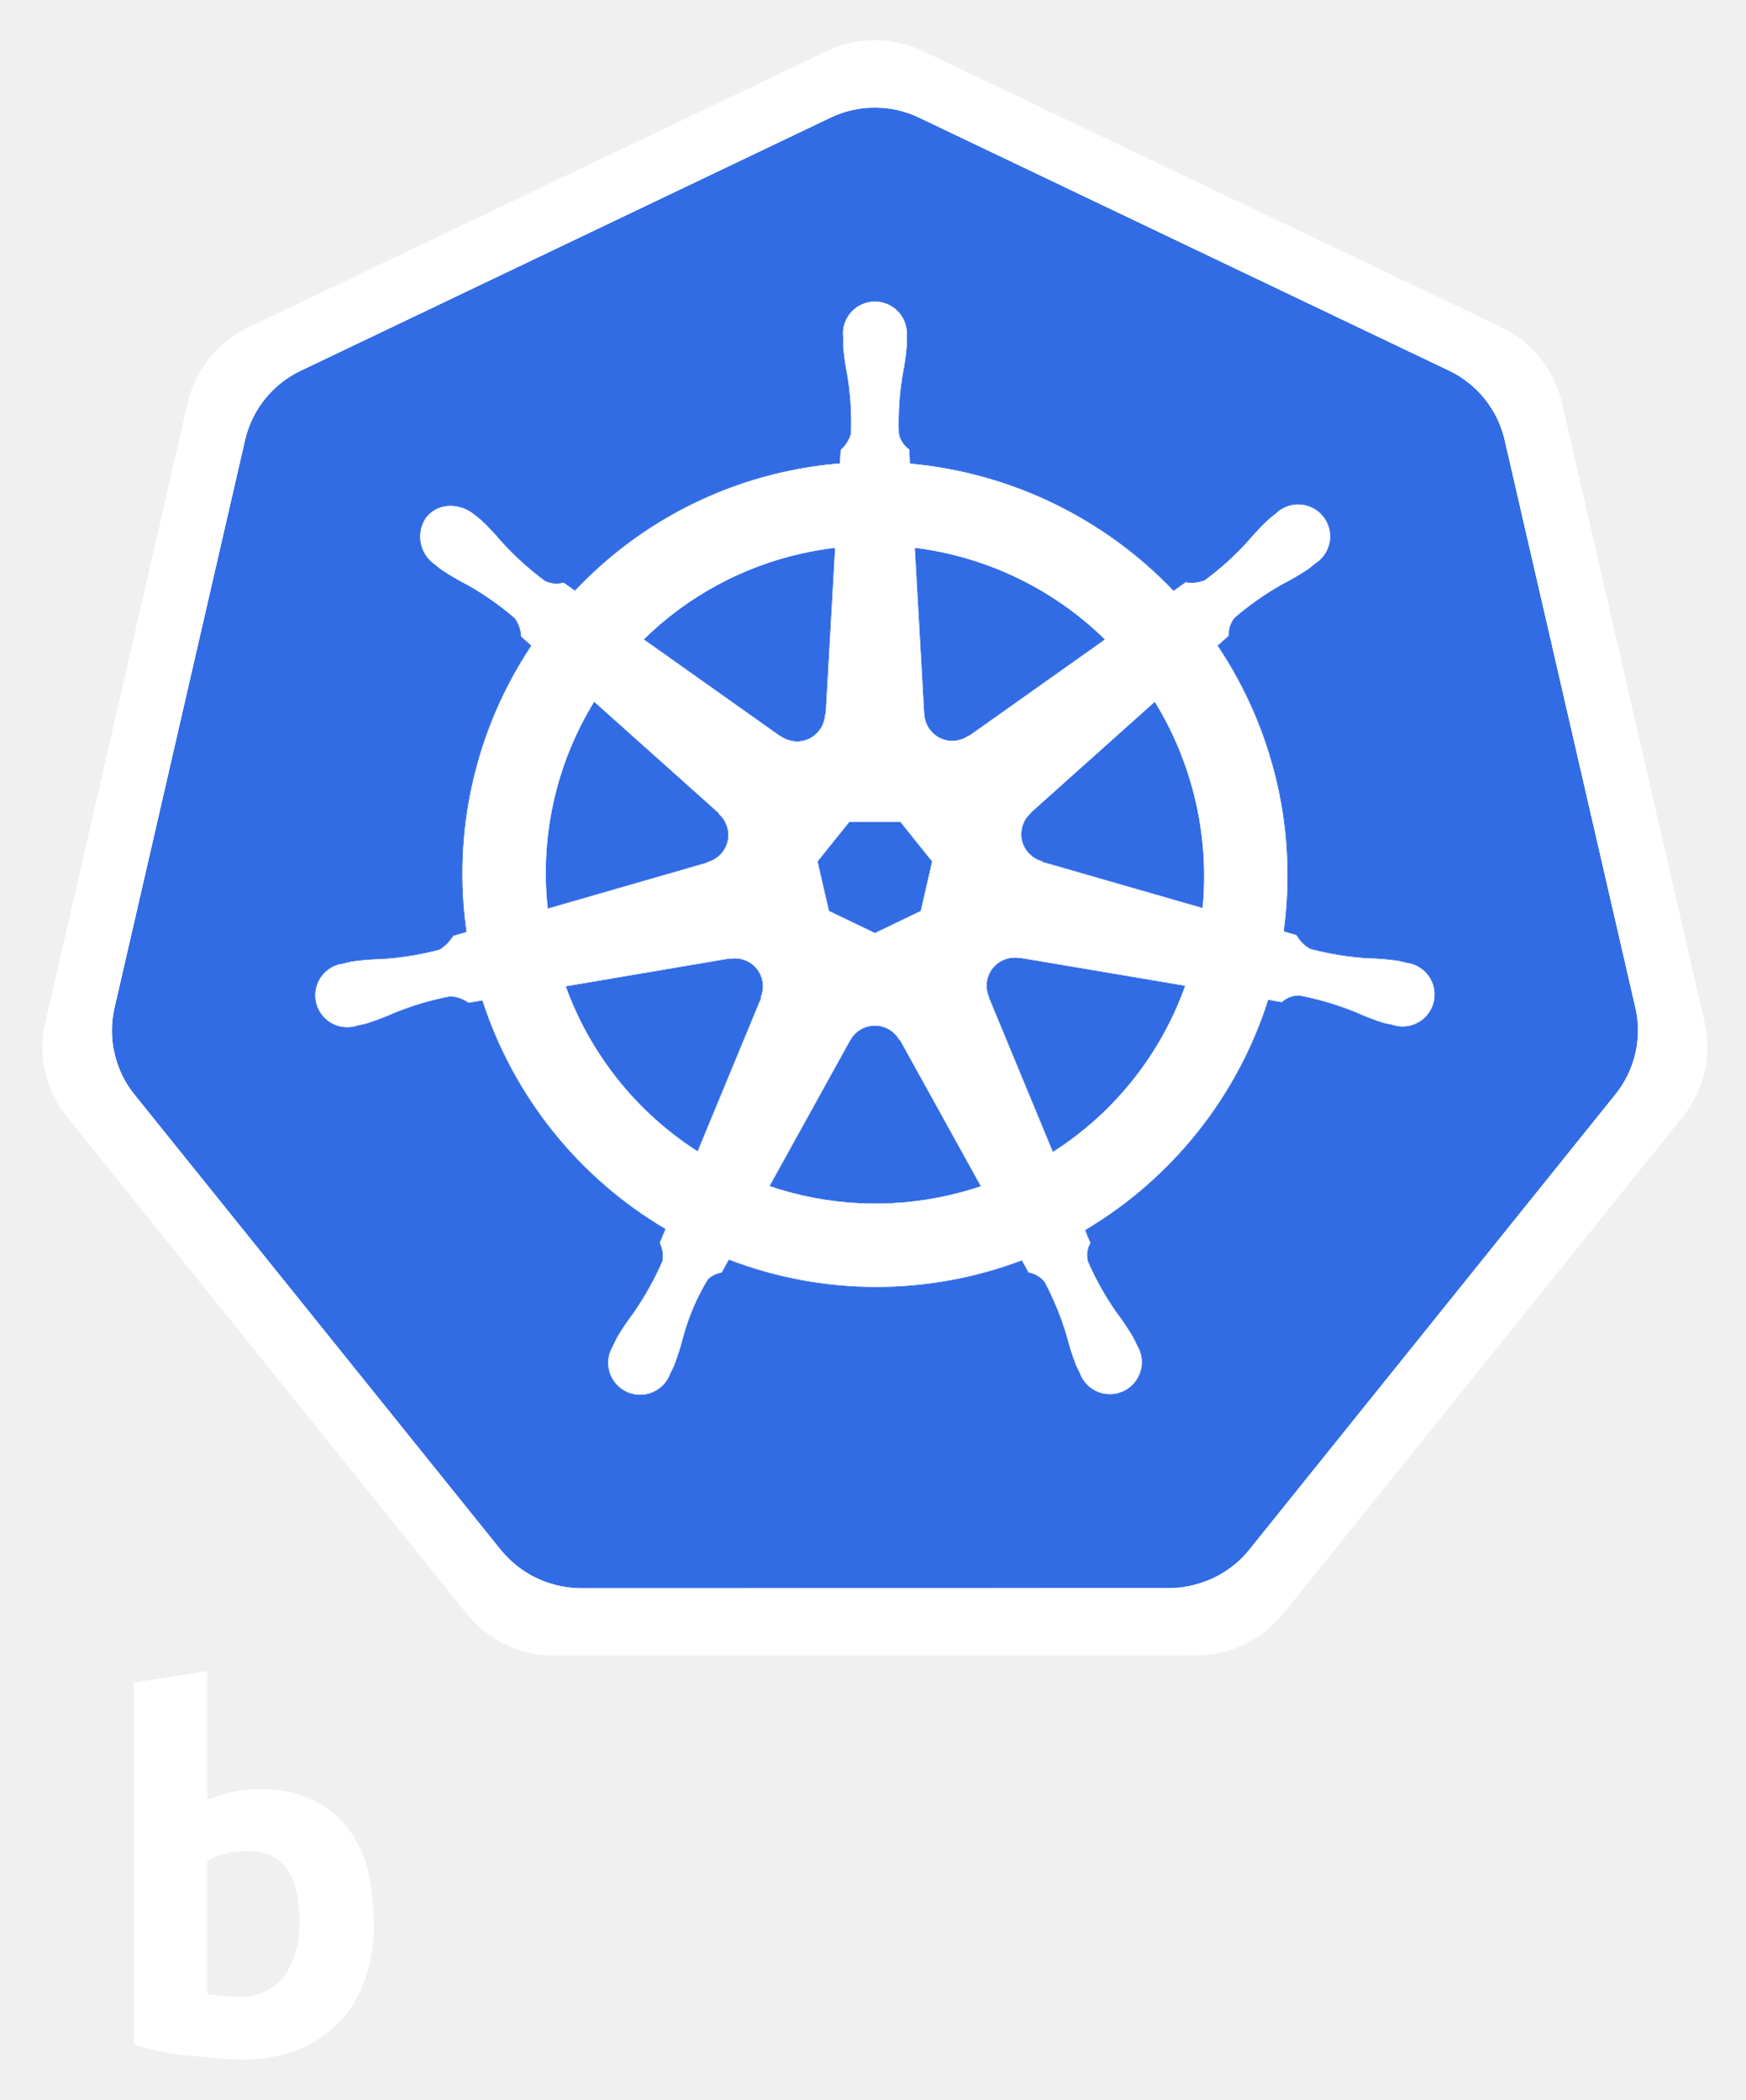
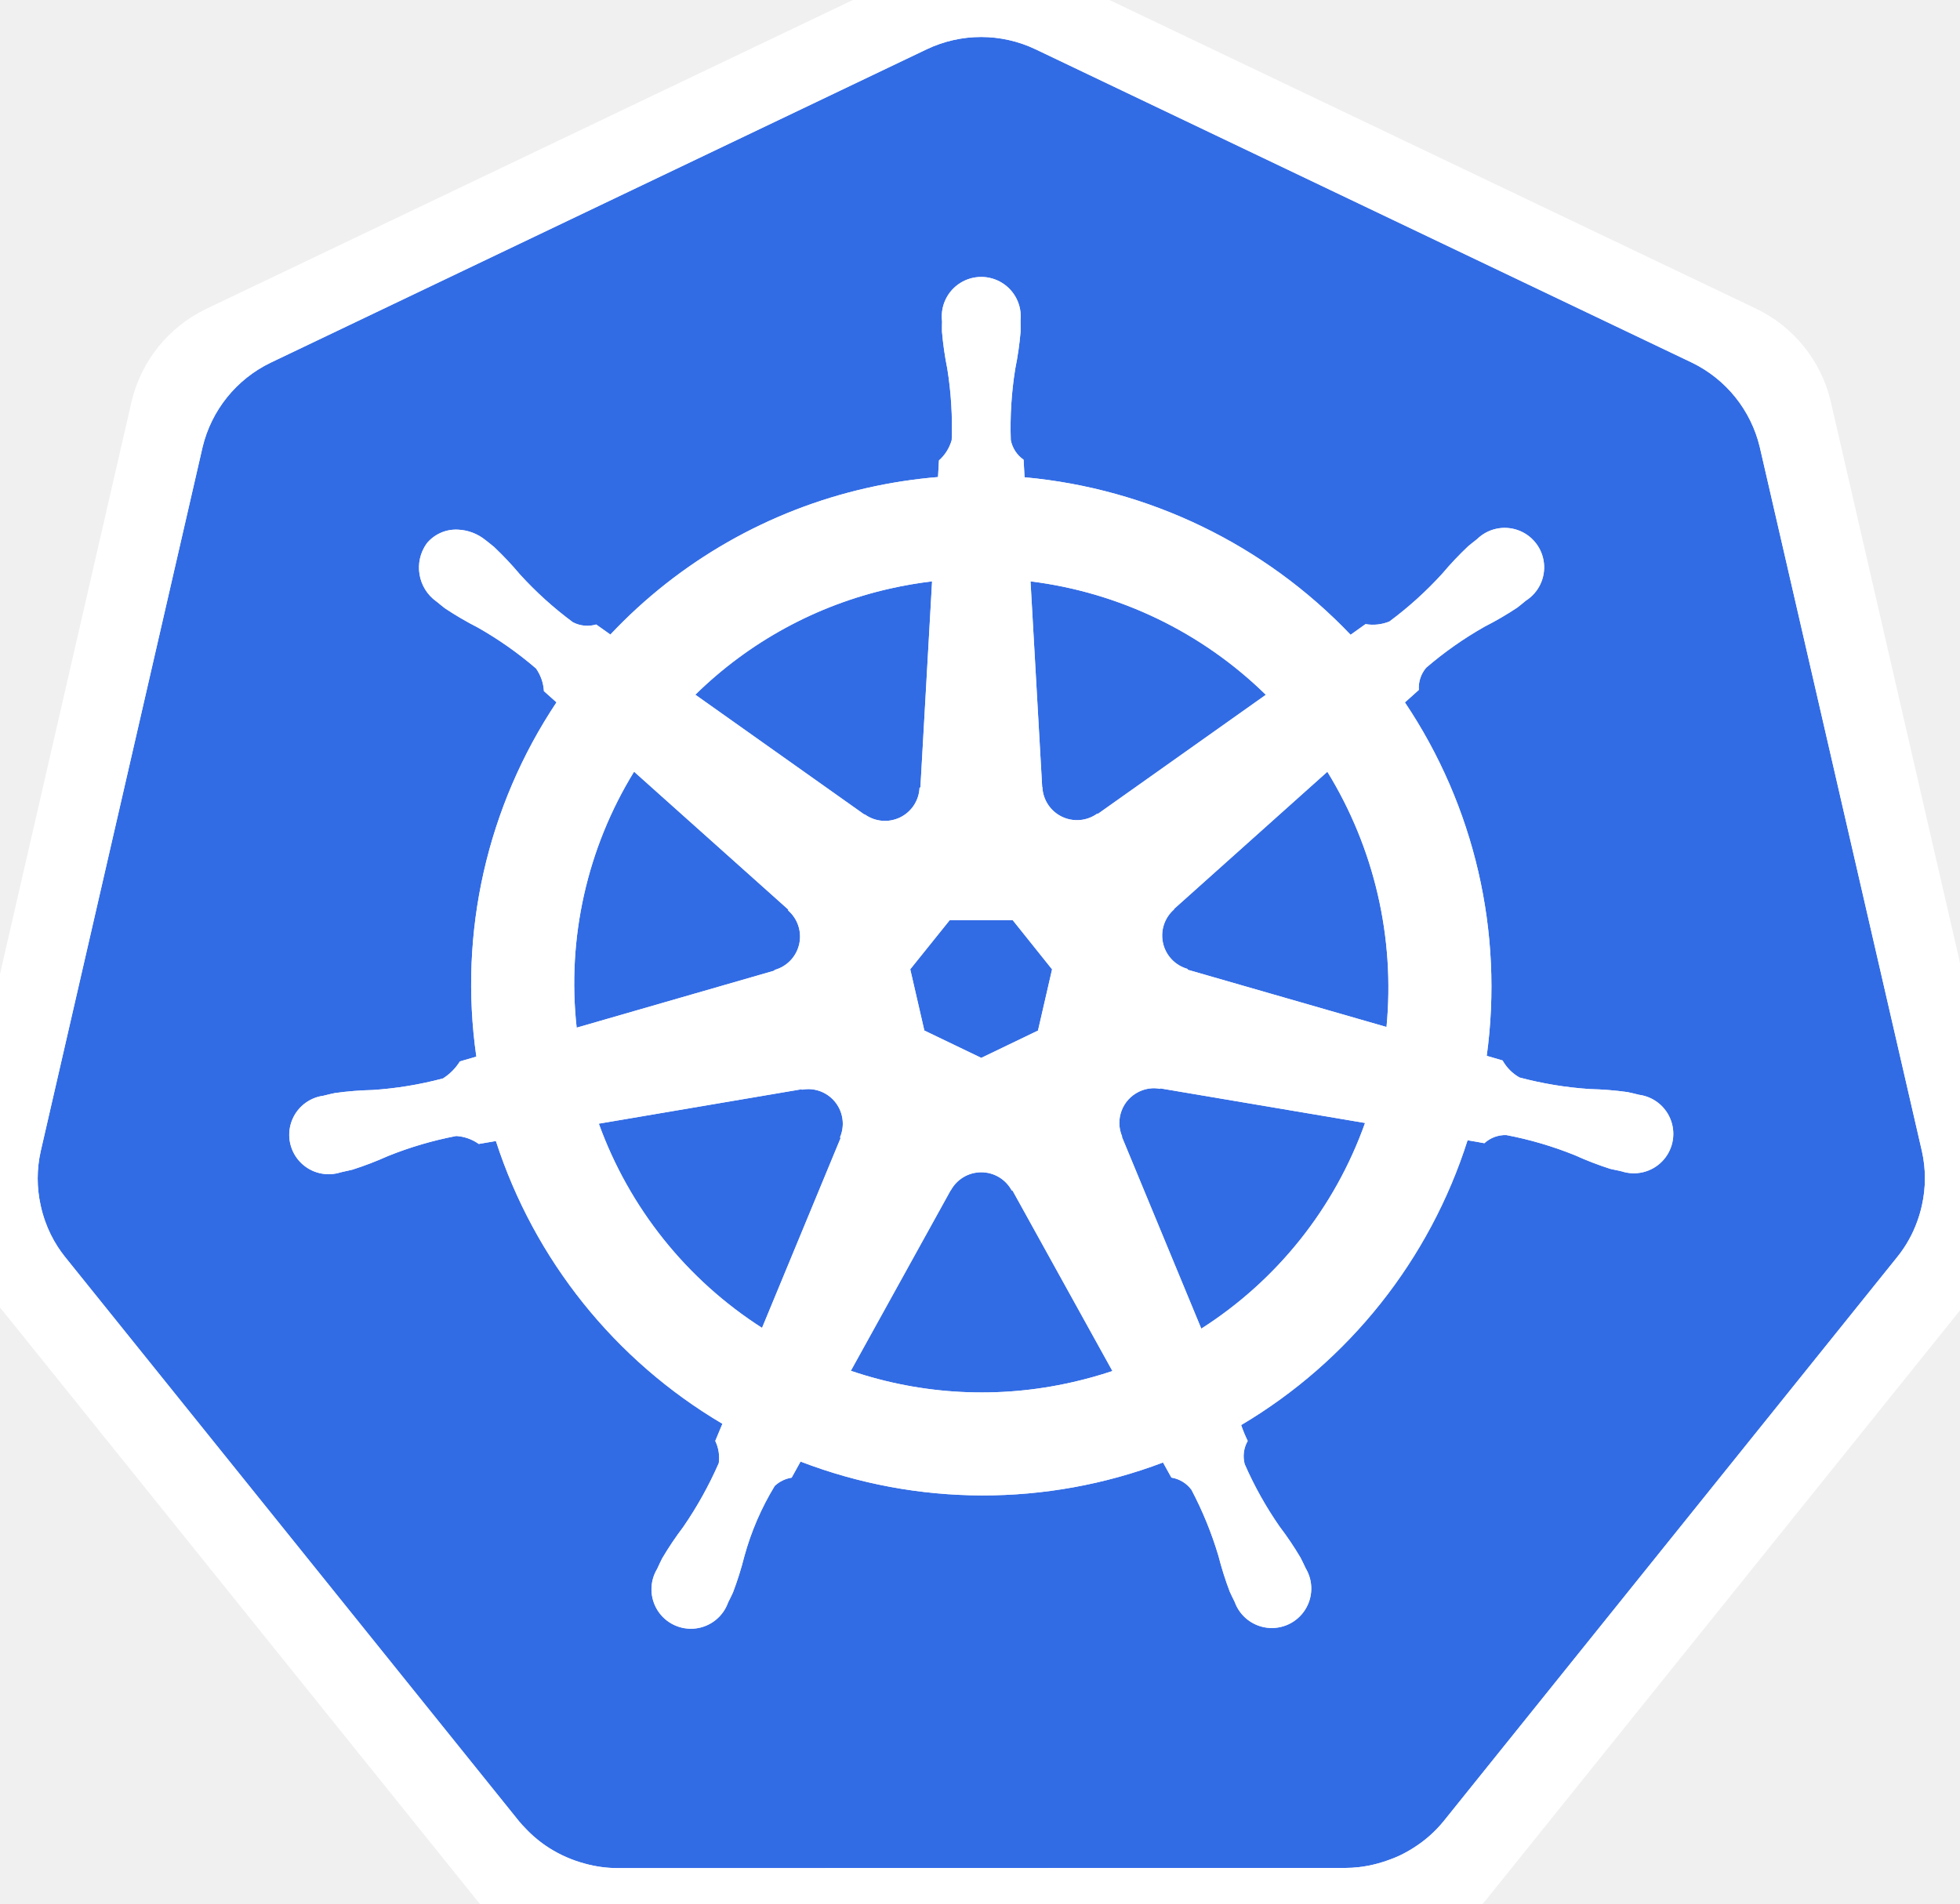
- <svg xmlns="http://www.w3.org/2000/svg" role="img" viewBox="-1.12 -0.87 231.98 278.98">
+ <svg xmlns="http://www.w3.org/2000/svg" role="img" viewBox="9.70 9.45 210.60 204.60">
  <defs>
    <style>.cls-1{fill:#fff}.cls-2{fill:#326ce5}</style>
  </defs>
  <g id="its-pronounced">
    <g id="kyoob-cuttle">
      <path id="bbbbbbb" d="M38.67 254.526c0-6.305-2.262-9.398-6.902-9.398a12.706 12.706 0 0 0-2.974.356 8.99 8.99 0 0 0-2.379.952v17.727c.475.119 1.07.119 1.784.238.714 0 1.546.12 2.38.12a7.366 7.366 0 0 0 6.068-2.738 12.2 12.2 0 0 0 2.022-7.257m9.874.238a21.543 21.543 0 0 1-1.19 7.496 15.313 15.313 0 0 1-3.45 5.71 18.297 18.297 0 0 1-5.591 3.688 21.774 21.774 0 0 1-7.615 1.19c-1.189 0-2.379-.12-3.688-.238s-2.497-.238-3.806-.358c-1.19-.118-2.38-.356-3.57-.595a15.037 15.037 0 0 1-2.974-.832v-48.066l9.756-1.546v17.132a16.617 16.617 0 0 1 3.45-1.07 19.69 19.69 0 0 1 3.807-.357 15.074 15.074 0 0 1 6.424 1.308 12.884 12.884 0 0 1 4.76 3.57 14.348 14.348 0 0 1 2.855 5.71 33.785 33.785 0 0 1 .832 7.257" class="cls-1" />
    </g>
  </g>
  <path d="M134.358 126.466a3.59 3.59 0 0 0-.855-.065 3.685 3.685 0 0 0-1.425.37 3.725 3.725 0 0 0-1.803 4.825l-.026.037 8.528 20.603a43.53 43.53 0 0 0 17.595-22.102l-21.976-3.714zm-34.194 2.92a3.72 3.72 0 0 0-3.568-2.894 3.656 3.656 0 0 0-.733.065l-.037-.045-21.785 3.698a43.695 43.695 0 0 0 17.54 21.946l8.442-20.4-.066-.08a3.683 3.683 0 0 0 .207-2.29zm18.245 8a3.718 3.718 0 0 0-6.557.008h-.018l-10.713 19.372a43.637 43.637 0 0 0 23.815 1.225q2.197-.5 4.292-1.2l-10.738-19.406zm33.914-45l-16.483 14.753.009.047a3.725 3.725 0 0 0 1.46 6.395l.02.089 21.35 6.15a44.278 44.278 0 0 0-6.356-27.432zM121.7 94.039a3.725 3.725 0 0 0 5.913 2.84l.065.027 18.036-12.788a43.85 43.85 0 0 0-25.287-12.19l1.253 22.105zm-19.1 2.921a3.72 3.72 0 0 0 5.904-2.85l.092-.043 1.253-22.14a44.682 44.682 0 0 0-4.501.776 43.467 43.467 0 0 0-20.937 11.409l18.154 12.869zm-9.678 16.729a3.72 3.72 0 0 0 1.462-6.396l.018-.088-16.574-14.824a43.454 43.454 0 0 0-6.168 27.51l21.245-6.13zm16.098 6.512l6.114 2.94 6.096-2.934 1.514-6.581-4.219-5.276h-6.79l-4.231 5.268z" class="cls-2" />
  <path d="M216.208 133.167l-17.422-75.675a13.602 13.602 0 0 0-7.293-9.073l-70.521-33.67a13.589 13.589 0 0 0-11.705 0L38.76 48.437a13.598 13.598 0 0 0-7.295 9.072l-17.394 75.673a13.315 13.315 0 0 0-.004 5.81 13.506 13.506 0 0 0 .491 1.718 13.1 13.1 0 0 0 1.343 2.726c.239.365.491.72.765 1.064l48.804 60.678c.213.264.448.505.681.75a13.423 13.423 0 0 0 2.574 2.133 13.924 13.924 0 0 0 3.857 1.677 13.298 13.298 0 0 0 3.43.473h.759l77.504-.018a12.993 12.993 0 0 0 1.41-.083 13.47 13.47 0 0 0 1.989-.378 13.872 13.872 0 0 0 1.381-.442c.353-.135.705-.27 1.045-.433a13.941 13.941 0 0 0 1.479-.822 13.303 13.303 0 0 0 3.237-2.865l1.488-1.85 47.299-58.84a13.185 13.185 0 0 0 2.108-3.785 13.67 13.67 0 0 0 .5-1.724 13.282 13.282 0 0 0-.004-5.81zm-73.147 29.432a14.516 14.516 0 0 0 .703 1.703 3.314 3.314 0 0 0-.327 2.49 39.372 39.372 0 0 0 3.742 6.7 35.06 35.06 0 0 1 2.263 3.364c.17.315.392.803.553 1.136a4.24 4.24 0 1 1-7.63 3.607c-.161-.33-.385-.77-.522-1.082a35.275 35.275 0 0 1-1.225-3.868 39.305 39.305 0 0 0-2.896-7.097 3.335 3.335 0 0 0-2.154-1.307c-.135-.233-.635-1.15-.903-1.623a54.617 54.617 0 0 1-38.948-.1l-.955 1.73a3.429 3.429 0 0 0-1.819.887 29.517 29.517 0 0 0-3.268 7.582 34.9 34.9 0 0 1-1.218 3.868c-.135.31-.361.744-.522 1.073v.009l-.007.008a4.238 4.238 0 1 1-7.619-3.616c.159-.335.372-.82.54-1.135a35.177 35.177 0 0 1 2.262-3.373 41.228 41.228 0 0 0 3.82-6.866 4.188 4.188 0 0 0-.376-2.387l.768-1.84a54.922 54.922 0 0 1-24.338-30.387l-1.839.313a4.68 4.68 0 0 0-2.428-.855 39.524 39.524 0 0 0-7.356 2.165 35.589 35.589 0 0 1-3.787 1.45c-.305.084-.745.168-1.093.244-.028.01-.052.022-.08.029a.605.605 0 0 1-.065.006 4.236 4.236 0 1 1-1.874-8.224l.061-.015.037-.01c.353-.083.805-.2 1.127-.262a35.27 35.27 0 0 1 4.05-.326 39.388 39.388 0 0 0 7.564-1.242 5.835 5.835 0 0 0 1.814-1.83l1.767-.516a54.613 54.613 0 0 1 8.613-38.073l-1.353-1.206a4.688 4.688 0 0 0-.848-2.436 39.366 39.366 0 0 0-6.277-4.41 35.25 35.25 0 0 1-3.499-2.046c-.256-.191-.596-.478-.874-.704l-.063-.044a4.473 4.473 0 0 1-1.038-6.222 4.066 4.066 0 0 1 3.363-1.488 5.03 5.03 0 0 1 2.942 1.11c.287.225.68.526.935.745a35.253 35.253 0 0 1 2.78 2.95 39.383 39.383 0 0 0 5.69 5.142 3.333 3.333 0 0 0 2.507.243q.754.55 1.522 1.082A54.289 54.289 0 0 1 102.86 61.89a55.052 55.052 0 0 1 7.63-1.173l.1-1.784a4.6 4.6 0 0 0 1.37-2.184 39.476 39.476 0 0 0-.47-7.654 35.466 35.466 0 0 1-.576-4.014c-.011-.307.006-.731.01-1.081 0-.04-.01-.08-.01-.118a4.242 4.242 0 1 1 8.441-.004c0 .37.022.86.009 1.2a35.109 35.109 0 0 1-.579 4.013 39.533 39.533 0 0 0-.478 7.656 3.344 3.344 0 0 0 1.379 2.11c.015.305.065 1.323.102 1.884a55.309 55.309 0 0 1 35.032 16.927l1.606-1.147a4.69 4.69 0 0 0 2.56-.278 39.532 39.532 0 0 0 5.69-5.148 35.004 35.004 0 0 1 2.787-2.95c.259-.222.65-.52.936-.746a4.242 4.242 0 1 1 5.258 6.598c-.283.229-.657.548-.929.75a35.095 35.095 0 0 1-3.507 2.046 39.495 39.495 0 0 0-6.277 4.41 3.337 3.337 0 0 0-.792 2.39c-.235.216-1.06.947-1.497 1.343a54.837 54.837 0 0 1 8.792 37.983l1.704.496a4.745 4.745 0 0 0 1.82 1.83 39.464 39.464 0 0 0 7.568 1.246 35.64 35.64 0 0 1 4.046.324c.355.065.868.207 1.23.29a4.236 4.236 0 1 1-1.878 8.223l-.061-.008c-.028-.007-.054-.022-.083-.03-.348-.075-.785-.151-1.09-.231a35.14 35.14 0 0 1-3.785-1.462 39.477 39.477 0 0 0-7.363-2.165 3.337 3.337 0 0 0-2.362.877q-.9-.171-1.804-.316a54.92 54.92 0 0 1-24.328 30.605z" class="cls-2" />
  <path d="M225.407 135.107L206.4 52.547a14.838 14.838 0 0 0-7.958-9.9l-76.935-36.73a14.825 14.825 0 0 0-12.771 0L31.808 42.669a14.838 14.838 0 0 0-7.961 9.895L4.873 135.129a14.668 14.668 0 0 0 1.995 11.185c.261.4.538.788.838 1.162l53.246 66.205a14.98 14.98 0 0 0 11.499 5.487l85.387-.02a14.986 14.986 0 0 0 11.5-5.48l53.227-66.211a14.72 14.72 0 0 0 2.842-12.347zm-9.197 3.866a13.677 13.677 0 0 1-.498 1.723 13.184 13.184 0 0 1-2.11 3.786l-47.299 58.838-1.486 1.852a13.305 13.305 0 0 1-3.24 2.865 13.945 13.945 0 0 1-1.474.822q-.513.237-1.045.43a13.873 13.873 0 0 1-1.383.445 13.473 13.473 0 0 1-1.989.379 12.988 12.988 0 0 1-1.41.082l-77.504.018h-.76a13.298 13.298 0 0 1-3.429-.472 13.925 13.925 0 0 1-3.855-1.679 13.424 13.424 0 0 1-2.576-2.132c-.233-.246-.468-.487-.68-.75l-48.805-60.679q-.408-.514-.765-1.066a13.102 13.102 0 0 1-1.343-2.726 13.505 13.505 0 0 1-.491-1.719 13.315 13.315 0 0 1 .004-5.809l17.394-75.675a13.598 13.598 0 0 1 7.295-9.07l70.508-33.685a13.589 13.589 0 0 1 11.705 0l70.519 33.67a13.602 13.602 0 0 1 7.293 9.073l17.422 75.674a13.282 13.282 0 0 1 .002 5.807z" class="cls-1" />
  <path d="M185.814 127.106c-.36-.083-.874-.225-1.227-.29a35.642 35.642 0 0 0-4.046-.326 39.464 39.464 0 0 1-7.57-1.242 4.745 4.745 0 0 1-1.82-1.832l-1.704-.496a54.837 54.837 0 0 0-8.79-37.983c.436-.396 1.262-1.127 1.495-1.342a3.338 3.338 0 0 1 .792-2.39 39.495 39.495 0 0 1 6.277-4.41 35.095 35.095 0 0 0 3.507-2.046c.272-.202.644-.522.929-.75a4.242 4.242 0 1 0-5.256-6.6c-.288.227-.68.525-.936.747a35.004 35.004 0 0 0-2.789 2.95 39.533 39.533 0 0 1-5.69 5.148 4.69 4.69 0 0 1-2.56.278l-1.606 1.147a55.309 55.309 0 0 0-35.032-16.927c-.039-.561-.087-1.577-.102-1.884a3.344 3.344 0 0 1-1.377-2.11 39.533 39.533 0 0 1 .478-7.656 35.112 35.112 0 0 0 .575-4.012c.013-.34-.007-.834-.007-1.201a4.242 4.242 0 1 0-8.441.004c0 .04.009.078.01.118-.004.35-.021.774-.01 1.08a35.476 35.476 0 0 0 .576 4.015 39.475 39.475 0 0 1 .47 7.654 4.601 4.601 0 0 1-1.37 2.182l-.1 1.786a55.052 55.052 0 0 0-7.63 1.173 54.289 54.289 0 0 0-27.574 15.754q-.77-.531-1.526-1.082a3.333 3.333 0 0 1-2.506-.243 39.383 39.383 0 0 1-5.69-5.141 35.255 35.255 0 0 0-2.777-2.95c-.257-.22-.65-.52-.938-.75a5.03 5.03 0 0 0-2.942-1.11 4.066 4.066 0 0 0-3.363 1.49 4.473 4.473 0 0 0 1.038 6.222l.065.046c.276.226.616.515.872.702a35.256 35.256 0 0 0 3.499 2.048 39.367 39.367 0 0 1 6.276 4.412 4.69 4.69 0 0 1 .849 2.434l1.351 1.208a54.613 54.613 0 0 0-8.611 38.073l-1.767.514a5.835 5.835 0 0 1-1.814 1.827 39.39 39.39 0 0 1-7.565 1.247 35.266 35.266 0 0 0-4.049.326c-.324.06-.774.174-1.127.262l-.037.008-.06.018a4.236 4.236 0 1 0 1.875 8.224l.063-.01c.028-.006.052-.02.08-.025.348-.08.786-.163 1.092-.246a35.59 35.59 0 0 0 3.786-1.451 39.527 39.527 0 0 1 7.358-2.165 4.68 4.68 0 0 1 2.426.857l1.84-.315a54.922 54.922 0 0 0 24.34 30.387l-.769 1.84a4.188 4.188 0 0 1 .377 2.387 41.228 41.228 0 0 1-3.82 6.864 35.183 35.183 0 0 0-2.263 3.372c-.168.318-.381.805-.542 1.138a4.238 4.238 0 1 0 7.621 3.616l.007-.008v-.01c.16-.33.387-.763.522-1.072a34.903 34.903 0 0 0 1.218-3.868 29.517 29.517 0 0 1 3.268-7.582 3.43 3.43 0 0 1 1.819-.888l.957-1.73a54.617 54.617 0 0 0 38.946.099c.268.478.768 1.392.9 1.623a3.335 3.335 0 0 1 2.155 1.31 39.306 39.306 0 0 1 2.898 7.096 35.275 35.275 0 0 0 1.225 3.868c.137.312.36.75.522 1.082a4.24 4.24 0 1 0 7.63-3.607c-.161-.333-.383-.82-.55-1.136a35.06 35.06 0 0 0-2.263-3.364 39.372 39.372 0 0 1-3.742-6.7 3.314 3.314 0 0 1 .324-2.49 14.519 14.519 0 0 1-.703-1.703 54.92 54.92 0 0 0 24.328-30.605c.546.087 1.497.253 1.806.316a3.337 3.337 0 0 1 2.36-.877 39.476 39.476 0 0 1 7.36 2.165 35.135 35.135 0 0 0 3.788 1.462c.305.08.74.156 1.09.233.029.008.055.02.083.028l.06.009a4.236 4.236 0 1 0 1.878-8.224zm-40.1-42.987l-18.037 12.787-.063-.03a3.723 3.723 0 0 1-5.913-2.838l-.02-.01-1.253-22.103a43.85 43.85 0 0 1 25.285 12.194zm-33.978 24.228h6.788l4.22 5.276-1.513 6.58-6.096 2.934-6.114-2.94-1.516-6.583zm-6.386-35.648a44.672 44.672 0 0 1 4.503-.774l-1.255 22.137-.092.044a3.72 3.72 0 0 1-5.904 2.852l-.035.02-18.154-12.872a43.467 43.467 0 0 1 20.937-11.407zm-27.52 19.68l16.574 14.824-.018.09a3.72 3.72 0 0 1-1.462 6.395l-.017.072-21.245 6.13a43.454 43.454 0 0 1 6.168-27.51zm22.191 39.38l-8.441 20.397a43.696 43.696 0 0 1-17.536-21.948l21.783-3.7.037.049a3.655 3.655 0 0 1 .73-.065 3.72 3.72 0 0 1 3.364 5.185zm24.916 26.23a43.637 43.637 0 0 1-23.815-1.223l10.713-19.372h.018a3.725 3.725 0 0 1 6.557-.006h.08l10.74 19.404q-2.091.698-4.293 1.199zm13.841-5.751l-8.528-20.605.026-.037a3.725 3.725 0 0 1 1.803-4.823 3.685 3.685 0 0 1 1.425-.37 3.59 3.59 0 0 1 .855.063l.037-.046 21.977 3.714a43.53 43.53 0 0 1-17.595 22.105zm19.903-32.42l-21.352-6.15-.02-.09a3.725 3.725 0 0 1-1.46-6.395l-.008-.043 16.482-14.751a44.279 44.279 0 0 1 6.357 27.43z" class="cls-1" />
</svg>
